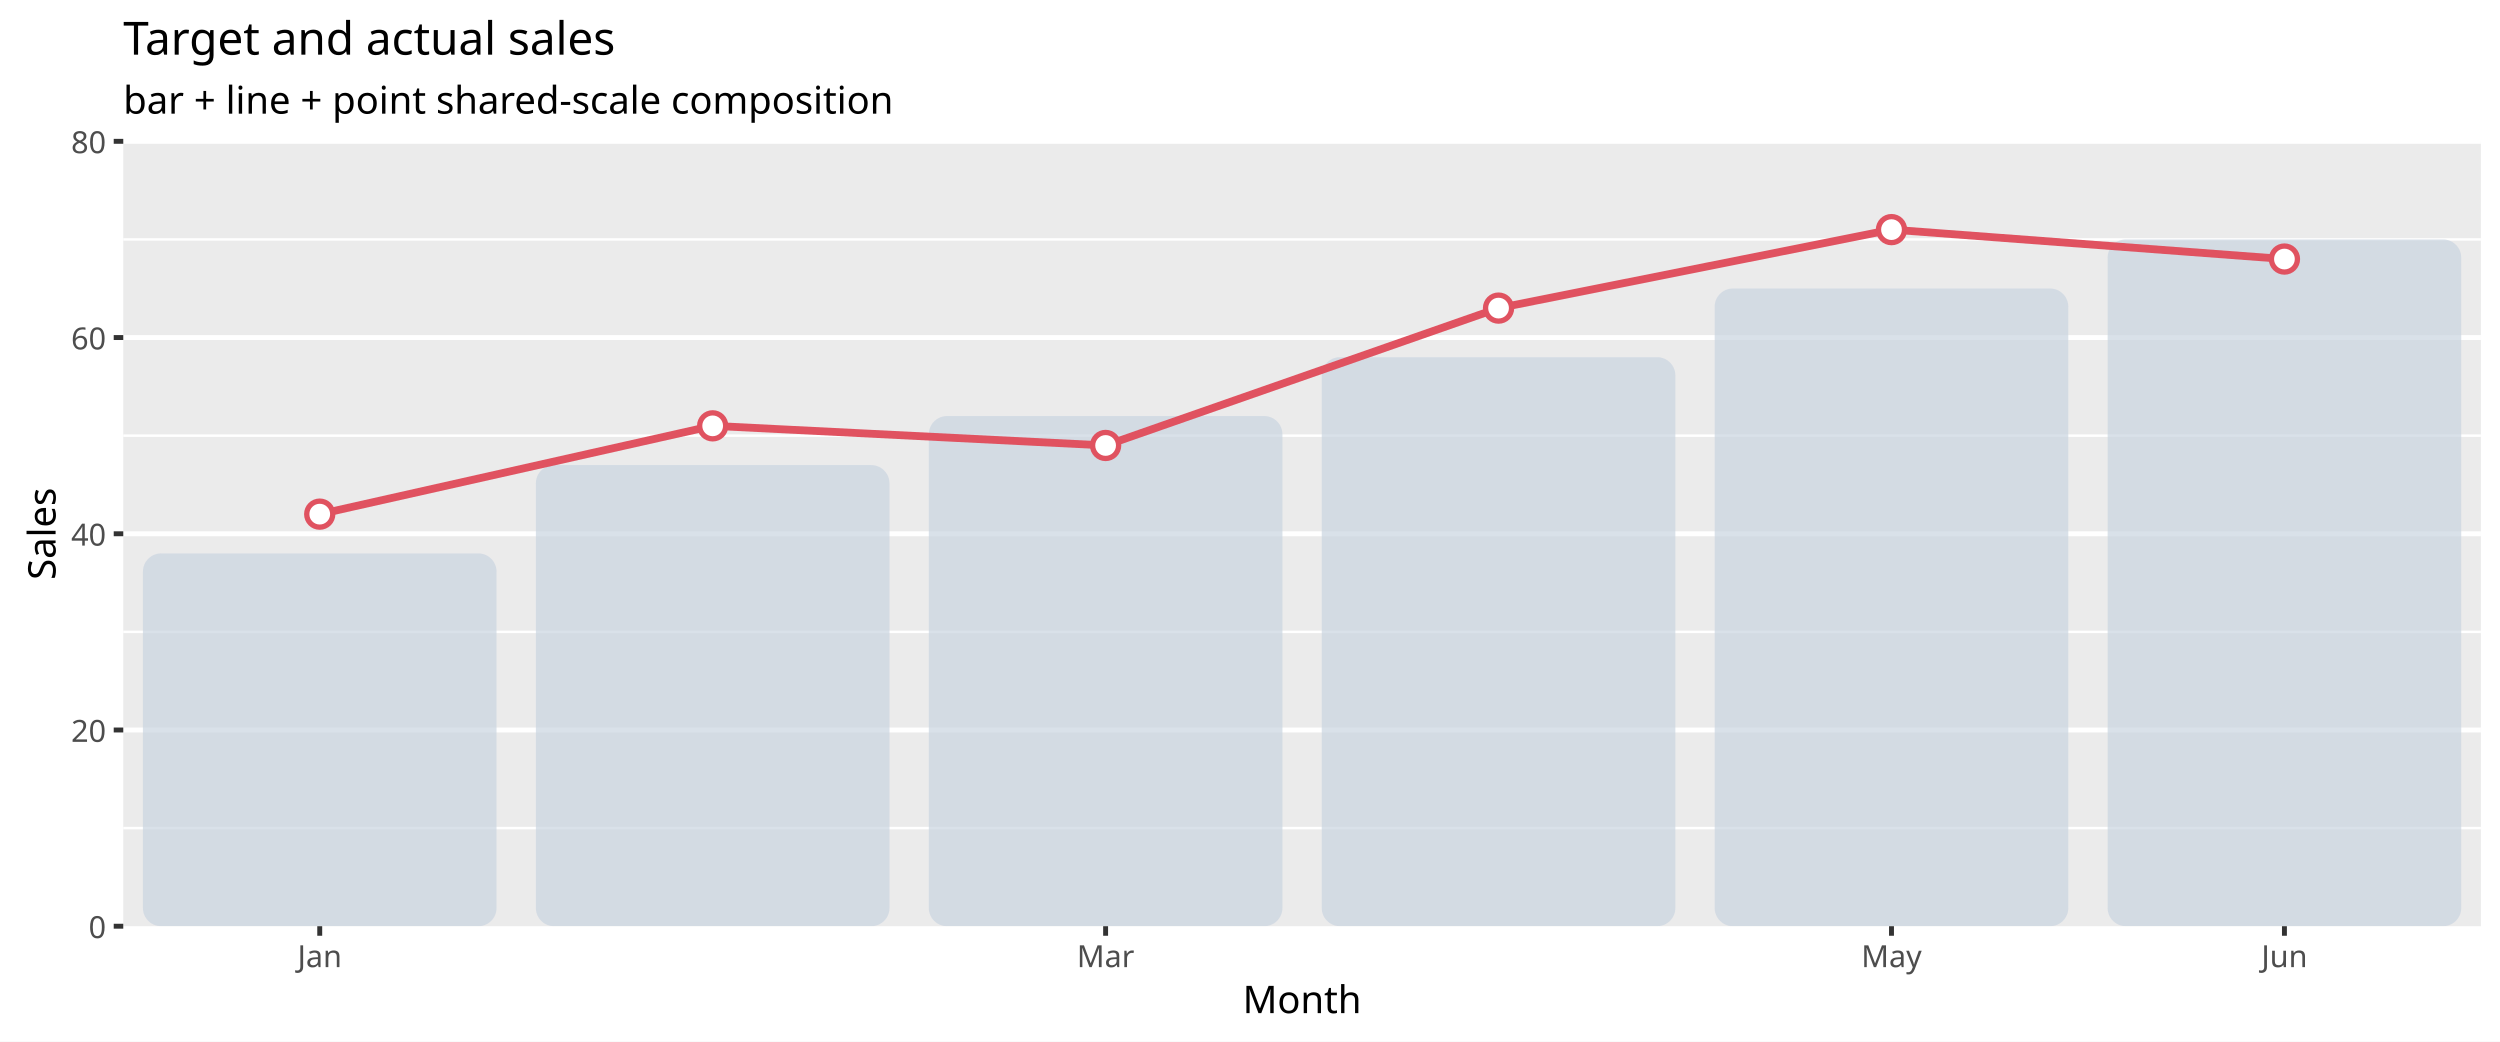
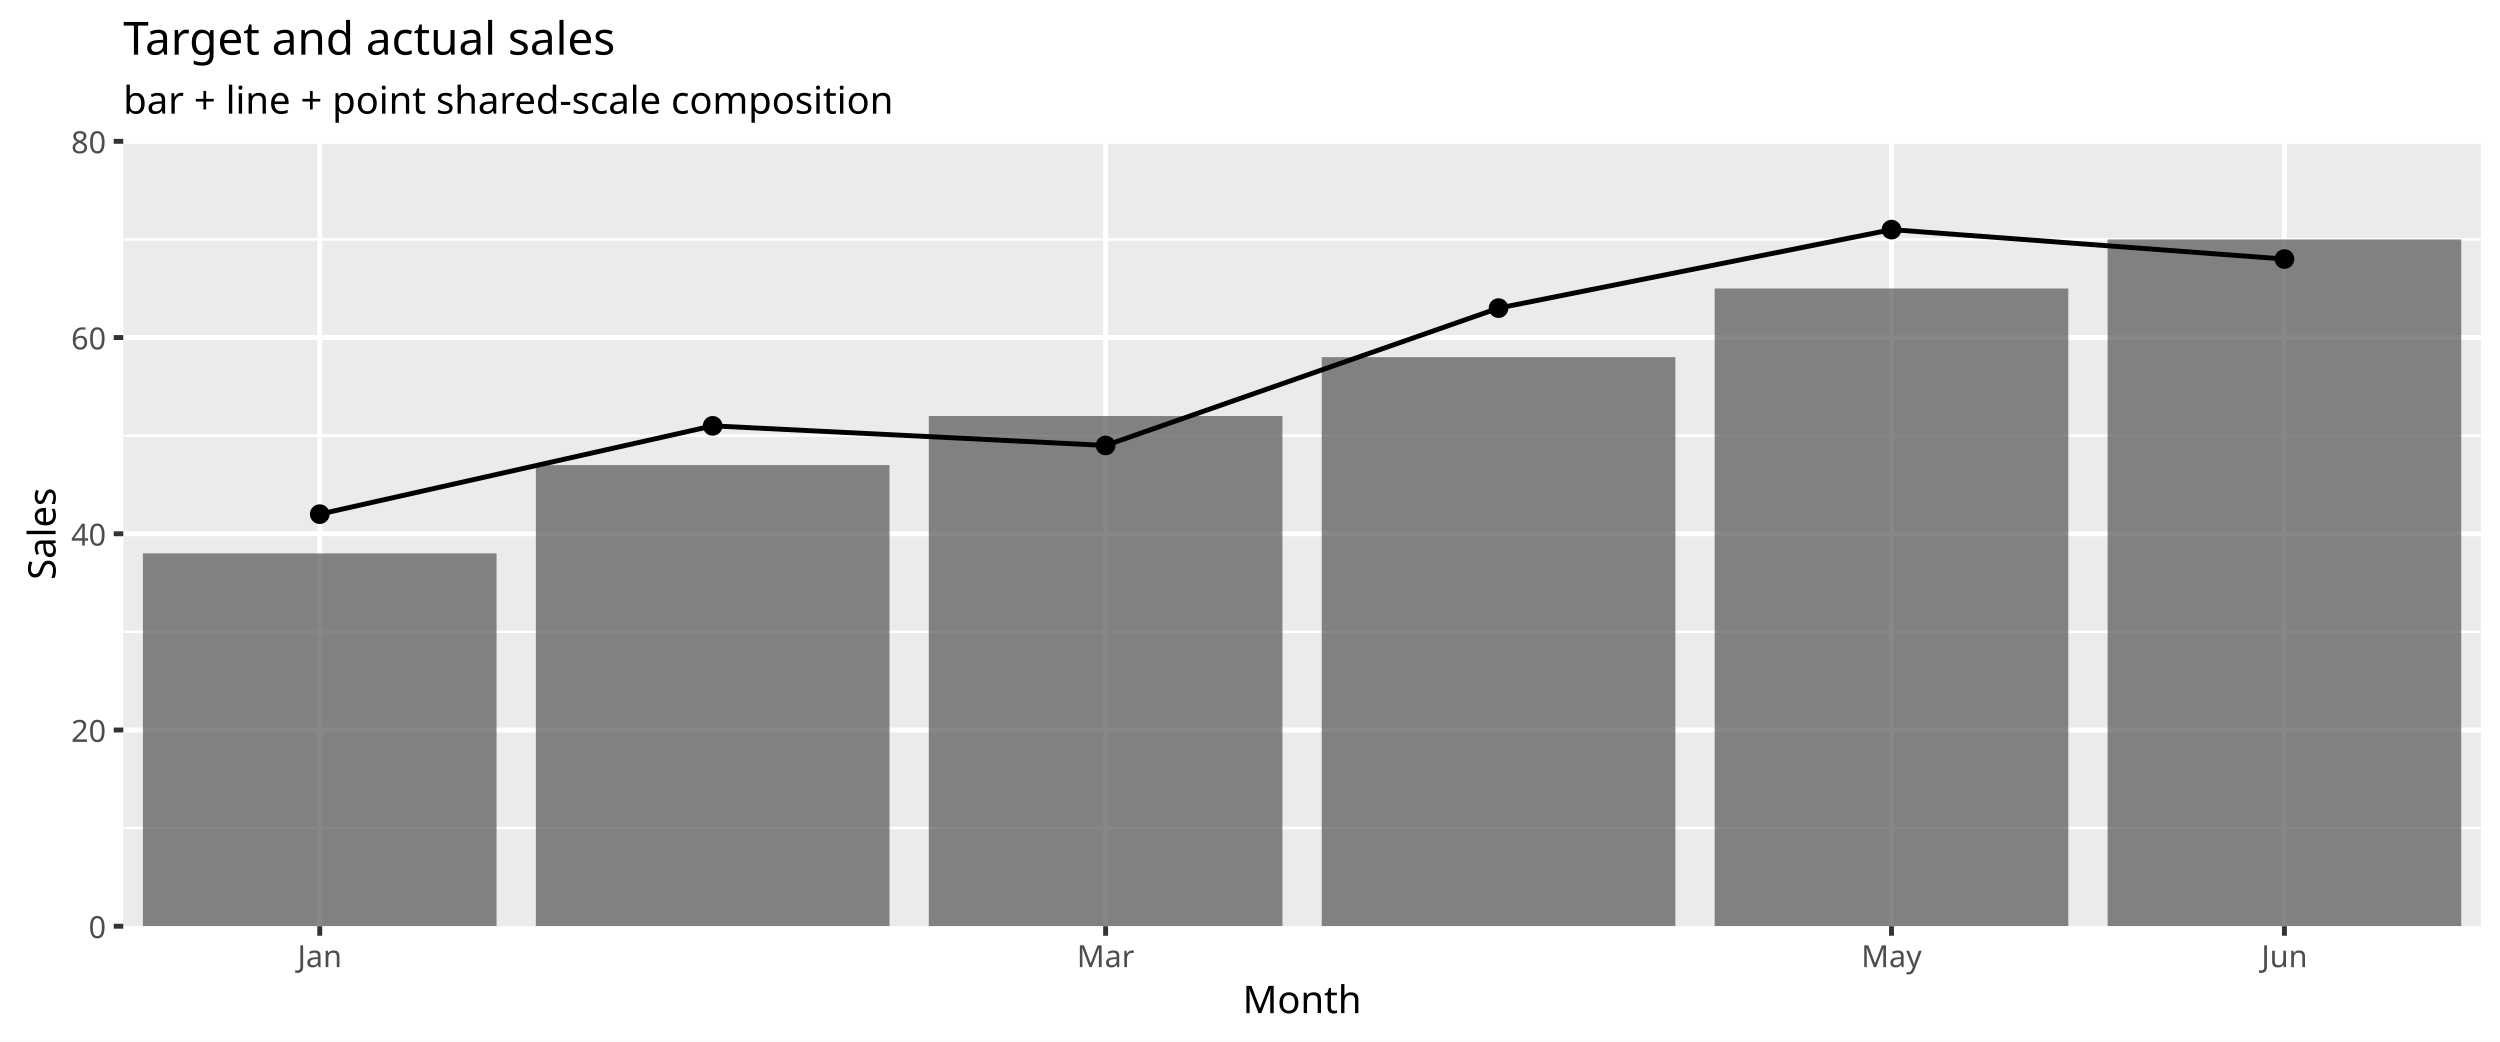
<svg xmlns="http://www.w3.org/2000/svg" width="960" height="400" viewBox="0 0 960 400" role="img" aria-labelledby="title description">
  <defs>
    <clipPath id="clip-1">
      <rect x="47.333" y="54.267" width="905.333" height="301.4" />
    </clipPath>
    <clipPath id="clip-2">
      <rect x="47.333" y="54.267" width="905.333" height="301.4" />
    </clipPath>
  </defs>
  <rect width="100%" height="100%" fill="#FFFFFF" />
  <g data-scene-node="scene:root">
    <rect data-scene-node="chart:panel" x="47.333" y="54.267" width="905.333" height="301.4" rx="0" fill="#EBEBEB" />
    <line data-scene-node="axis-y:grid-minor:0" x1="47.333" y1="91.942" x2="952.667" y2="91.942" fill="none" stroke="#FFFFFF" stroke-width="0.945" stroke-linecap="butt" />
    <line data-scene-node="axis-y:grid-minor:1" x1="47.333" y1="167.292" x2="952.667" y2="167.292" fill="none" stroke="#FFFFFF" stroke-width="0.945" stroke-linecap="butt" />
    <line data-scene-node="axis-y:grid-minor:2" x1="47.333" y1="242.642" x2="952.667" y2="242.642" fill="none" stroke="#FFFFFF" stroke-width="0.945" stroke-linecap="butt" />
    <line data-scene-node="axis-y:grid-minor:3" x1="47.333" y1="317.992" x2="952.667" y2="317.992" fill="none" stroke="#FFFFFF" stroke-width="0.945" stroke-linecap="butt" />
+     <line data-scene-node="axis-x:grid:0" x1="122.778" y1="54.267" x2="122.778" y2="355.667" fill="none" stroke="#FFFFFF" stroke-width="1.89" stroke-linecap="butt" />
+     <line data-scene-node="axis-x:grid:1" x1="424.556" y1="54.267" x2="424.556" y2="355.667" fill="none" stroke="#FFFFFF" stroke-width="1.89" stroke-linecap="butt" />
+     <line data-scene-node="axis-x:grid:2" x1="726.333" y1="54.267" x2="726.333" y2="355.667" fill="none" stroke="#FFFFFF" stroke-width="1.89" stroke-linecap="butt" />
+     <line data-scene-node="axis-x:grid:3" x1="877.222" y1="54.267" x2="877.222" y2="355.667" fill="none" stroke="#FFFFFF" stroke-width="1.89" stroke-linecap="butt" />
    <line data-scene-node="axis-y:grid:1" x1="47.333" y1="280.317" x2="952.667" y2="280.317" fill="none" stroke="#FFFFFF" stroke-width="1.89" stroke-linecap="butt" />
    <line data-scene-node="axis-y:grid:2" x1="47.333" y1="204.967" x2="952.667" y2="204.967" fill="none" stroke="#FFFFFF" stroke-width="1.89" stroke-linecap="butt" />
    <line data-scene-node="axis-y:grid:3" x1="47.333" y1="129.617" x2="952.667" y2="129.617" fill="none" stroke="#FFFFFF" stroke-width="1.89" stroke-linecap="butt" />
    <line data-scene-node="axis-y:grid:4" x1="47.333" y1="54.267" x2="952.667" y2="54.267" fill="none" stroke="#FFFFFF" stroke-width="1.89" stroke-linecap="butt" />
    <g data-scene-node="target:group" clip-path="url(#clip-1)">
-       <rect data-scene-node="target:bar:0" opacity="0.72" x="54.878" y="212.502" width="135.8" height="143.165" rx="7" fill="#cbd5e1" />
-       <rect data-scene-node="target:bar:1" opacity="0.72" x="205.767" y="178.594" width="135.8" height="177.073" rx="7" fill="#cbd5e1" />
-       <rect data-scene-node="target:bar:2" opacity="0.72" x="356.656" y="159.757" width="135.8" height="195.91" rx="7" fill="#cbd5e1" />
-       <rect data-scene-node="target:bar:3" opacity="0.72" x="507.544" y="137.152" width="135.8" height="218.515" rx="7" fill="#cbd5e1" />
-       <rect data-scene-node="target:bar:4" opacity="0.72" x="658.433" y="110.779" width="135.8" height="244.888" rx="7" fill="#cbd5e1" />
-       <rect data-scene-node="target:bar:5" opacity="0.72" x="809.322" y="91.942" width="135.8" height="263.725" rx="7" fill="#cbd5e1" />
+       <rect data-scene-node="target:bar:0" opacity="0.72" x="54.878" y="212.502" width="135.8" height="143.165" rx="0" fill="#595959" />
+       <rect data-scene-node="target:bar:1" opacity="0.72" x="205.767" y="178.594" width="135.8" height="177.073" rx="0" fill="#595959" />
+       <rect data-scene-node="target:bar:2" opacity="0.72" x="356.656" y="159.757" width="135.8" height="195.91" rx="0" fill="#595959" />
+       <rect data-scene-node="target:bar:3" opacity="0.72" x="507.544" y="137.152" width="135.8" height="218.515" rx="0" fill="#595959" />
+       <rect data-scene-node="target:bar:4" opacity="0.72" x="658.433" y="110.779" width="135.8" height="244.888" rx="0" fill="#595959" />
+       <rect data-scene-node="target:bar:5" opacity="0.72" x="809.322" y="91.942" width="135.8" height="263.725" rx="0" fill="#595959" />
    </g>
    <g data-scene-node="actual:group" clip-path="url(#clip-2)">
-       <path data-scene-node="actual:line:0" d="M 122.778 197.432 L 273.667 163.524 L 424.556 171.059 L 575.444 118.314 L 726.333 88.174 L 877.222 99.477" fill="none" stroke="#e05260" stroke-width="3" stroke-linecap="butt" stroke-linejoin="round" />
-       <circle data-scene-node="actual:point:0" cx="122.778" cy="197.432" r="5" fill="#ffffff" stroke="#e05260" stroke-width="2.04" />
-       <circle data-scene-node="actual:point:1" cx="273.667" cy="163.524" r="5" fill="#ffffff" stroke="#e05260" stroke-width="2.04" />
-       <circle data-scene-node="actual:point:2" cx="424.556" cy="171.059" r="5" fill="#ffffff" stroke="#e05260" stroke-width="2.04" />
-       <circle data-scene-node="actual:point:3" cx="575.444" cy="118.314" r="5" fill="#ffffff" stroke="#e05260" stroke-width="2.04" />
-       <circle data-scene-node="actual:point:4" cx="726.333" cy="88.174" r="5" fill="#ffffff" stroke="#e05260" stroke-width="2.04" />
-       <circle data-scene-node="actual:point:5" cx="877.222" cy="99.477" r="5" fill="#ffffff" stroke="#e05260" stroke-width="2.04" />
+       <path data-scene-node="actual:line:0" d="M 122.778 197.432 L 273.667 163.524 L 424.556 171.059 L 575.444 118.314 L 726.333 88.174 L 877.222 99.477" fill="none" stroke="#000000" stroke-width="1.89" stroke-linecap="butt" stroke-linejoin="round" />
+       <circle data-scene-node="actual:point:0" cx="122.778" cy="197.432" r="2.835" fill="#000000" stroke="#000000" stroke-width="1.89" />
+       <circle data-scene-node="actual:point:1" cx="273.667" cy="163.524" r="2.835" fill="#000000" stroke="#000000" stroke-width="1.89" />
+       <circle data-scene-node="actual:point:2" cx="424.556" cy="171.059" r="2.835" fill="#000000" stroke="#000000" stroke-width="1.89" />
+       <circle data-scene-node="actual:point:3" cx="575.444" cy="118.314" r="2.835" fill="#000000" stroke="#000000" stroke-width="1.89" />
+       <circle data-scene-node="actual:point:4" cx="726.333" cy="88.174" r="2.835" fill="#000000" stroke="#000000" stroke-width="1.89" />
+       <circle data-scene-node="actual:point:5" cx="877.222" cy="99.477" r="2.835" fill="#000000" stroke="#000000" stroke-width="1.89" />
    </g>
    <line data-scene-node="axis-x:tick:0" x1="122.778" y1="355.667" x2="122.778" y2="359.333" fill="none" stroke="#333333" stroke-width="1.89" stroke-linecap="butt" />
    <line data-scene-node="axis-x:tick:1" x1="424.556" y1="355.667" x2="424.556" y2="359.333" fill="none" stroke="#333333" stroke-width="1.89" stroke-linecap="butt" />
    <line data-scene-node="axis-x:tick:2" x1="726.333" y1="355.667" x2="726.333" y2="359.333" fill="none" stroke="#333333" stroke-width="1.89" stroke-linecap="butt" />
    <line data-scene-node="axis-x:tick:3" x1="877.222" y1="355.667" x2="877.222" y2="359.333" fill="none" stroke="#333333" stroke-width="1.89" stroke-linecap="butt" />
    <line data-scene-node="axis-y:tick:0" x1="47.333" y1="355.667" x2="43.667" y2="355.667" fill="none" stroke="#333333" stroke-width="1.89" stroke-linecap="butt" />
    <line data-scene-node="axis-y:tick:1" x1="47.333" y1="280.317" x2="43.667" y2="280.317" fill="none" stroke="#333333" stroke-width="1.89" stroke-linecap="butt" />
    <line data-scene-node="axis-y:tick:2" x1="47.333" y1="204.967" x2="43.667" y2="204.967" fill="none" stroke="#333333" stroke-width="1.89" stroke-linecap="butt" />
    <line data-scene-node="axis-y:tick:3" x1="47.333" y1="129.617" x2="43.667" y2="129.617" fill="none" stroke="#333333" stroke-width="1.89" stroke-linecap="butt" />
    <line data-scene-node="axis-y:tick:4" x1="47.333" y1="54.267" x2="43.667" y2="54.267" fill="none" stroke="#333333" stroke-width="1.89" stroke-linecap="butt" />
    <text data-scene-node="axis-x:label:0" x="122.778" y="362.267" fill="#4D4D4D" font-family="sans-serif" font-size="11.733" font-weight="400" text-anchor="middle" dominant-baseline="text-before-edge">Jan</text>
    <text data-scene-node="axis-x:label:1" x="424.556" y="362.267" fill="#4D4D4D" font-family="sans-serif" font-size="11.733" font-weight="400" text-anchor="middle" dominant-baseline="text-before-edge">Mar</text>
    <text data-scene-node="axis-x:label:2" x="726.333" y="362.267" fill="#4D4D4D" font-family="sans-serif" font-size="11.733" font-weight="400" text-anchor="middle" dominant-baseline="text-before-edge">May</text>
    <text data-scene-node="axis-x:label:3" x="877.222" y="362.267" fill="#4D4D4D" font-family="sans-serif" font-size="11.733" font-weight="400" text-anchor="middle" dominant-baseline="text-before-edge">Jun</text>
    <text data-scene-node="axis-x:title" x="500" y="377.667" fill="#000000" font-family="sans-serif" font-size="14.667" font-weight="400" text-anchor="middle" dominant-baseline="text-before-edge">Month</text>
    <text data-scene-node="axis-y:label:0" x="40.733" y="355.667" fill="#4D4D4D" font-family="sans-serif" font-size="11.733" font-weight="400" text-anchor="end" dominant-baseline="central">0</text>
    <text data-scene-node="axis-y:label:1" x="40.733" y="280.317" fill="#4D4D4D" font-family="sans-serif" font-size="11.733" font-weight="400" text-anchor="end" dominant-baseline="central">20</text>
    <text data-scene-node="axis-y:label:2" x="40.733" y="204.967" fill="#4D4D4D" font-family="sans-serif" font-size="11.733" font-weight="400" text-anchor="end" dominant-baseline="central">40</text>
    <text data-scene-node="axis-y:label:3" x="40.733" y="129.617" fill="#4D4D4D" font-family="sans-serif" font-size="11.733" font-weight="400" text-anchor="end" dominant-baseline="central">60</text>
    <text data-scene-node="axis-y:label:4" x="40.733" y="54.267" fill="#4D4D4D" font-family="sans-serif" font-size="11.733" font-weight="400" text-anchor="end" dominant-baseline="central">80</text>
    <text data-scene-node="axis-y:title" x="15.653" y="204.967" fill="#000000" font-family="sans-serif" font-size="14.667" font-weight="400" text-anchor="middle" dominant-baseline="central" transform="rotate(-90 15.653 204.967)">Sales</text>
    <text data-scene-node="chart:title" x="47.333" y="7.333" fill="#000000" font-family="sans-serif" font-size="17.6" font-weight="400" text-anchor="start" dominant-baseline="text-before-edge">Target and actual sales</text>
    <text data-scene-node="chart:subtitle" x="47.333" y="32.267" fill="#000000" font-family="sans-serif" font-size="14.667" font-weight="400" text-anchor="start" dominant-baseline="text-before-edge">bar + line + point shared-scale composition</text>
  </g>
</svg>
